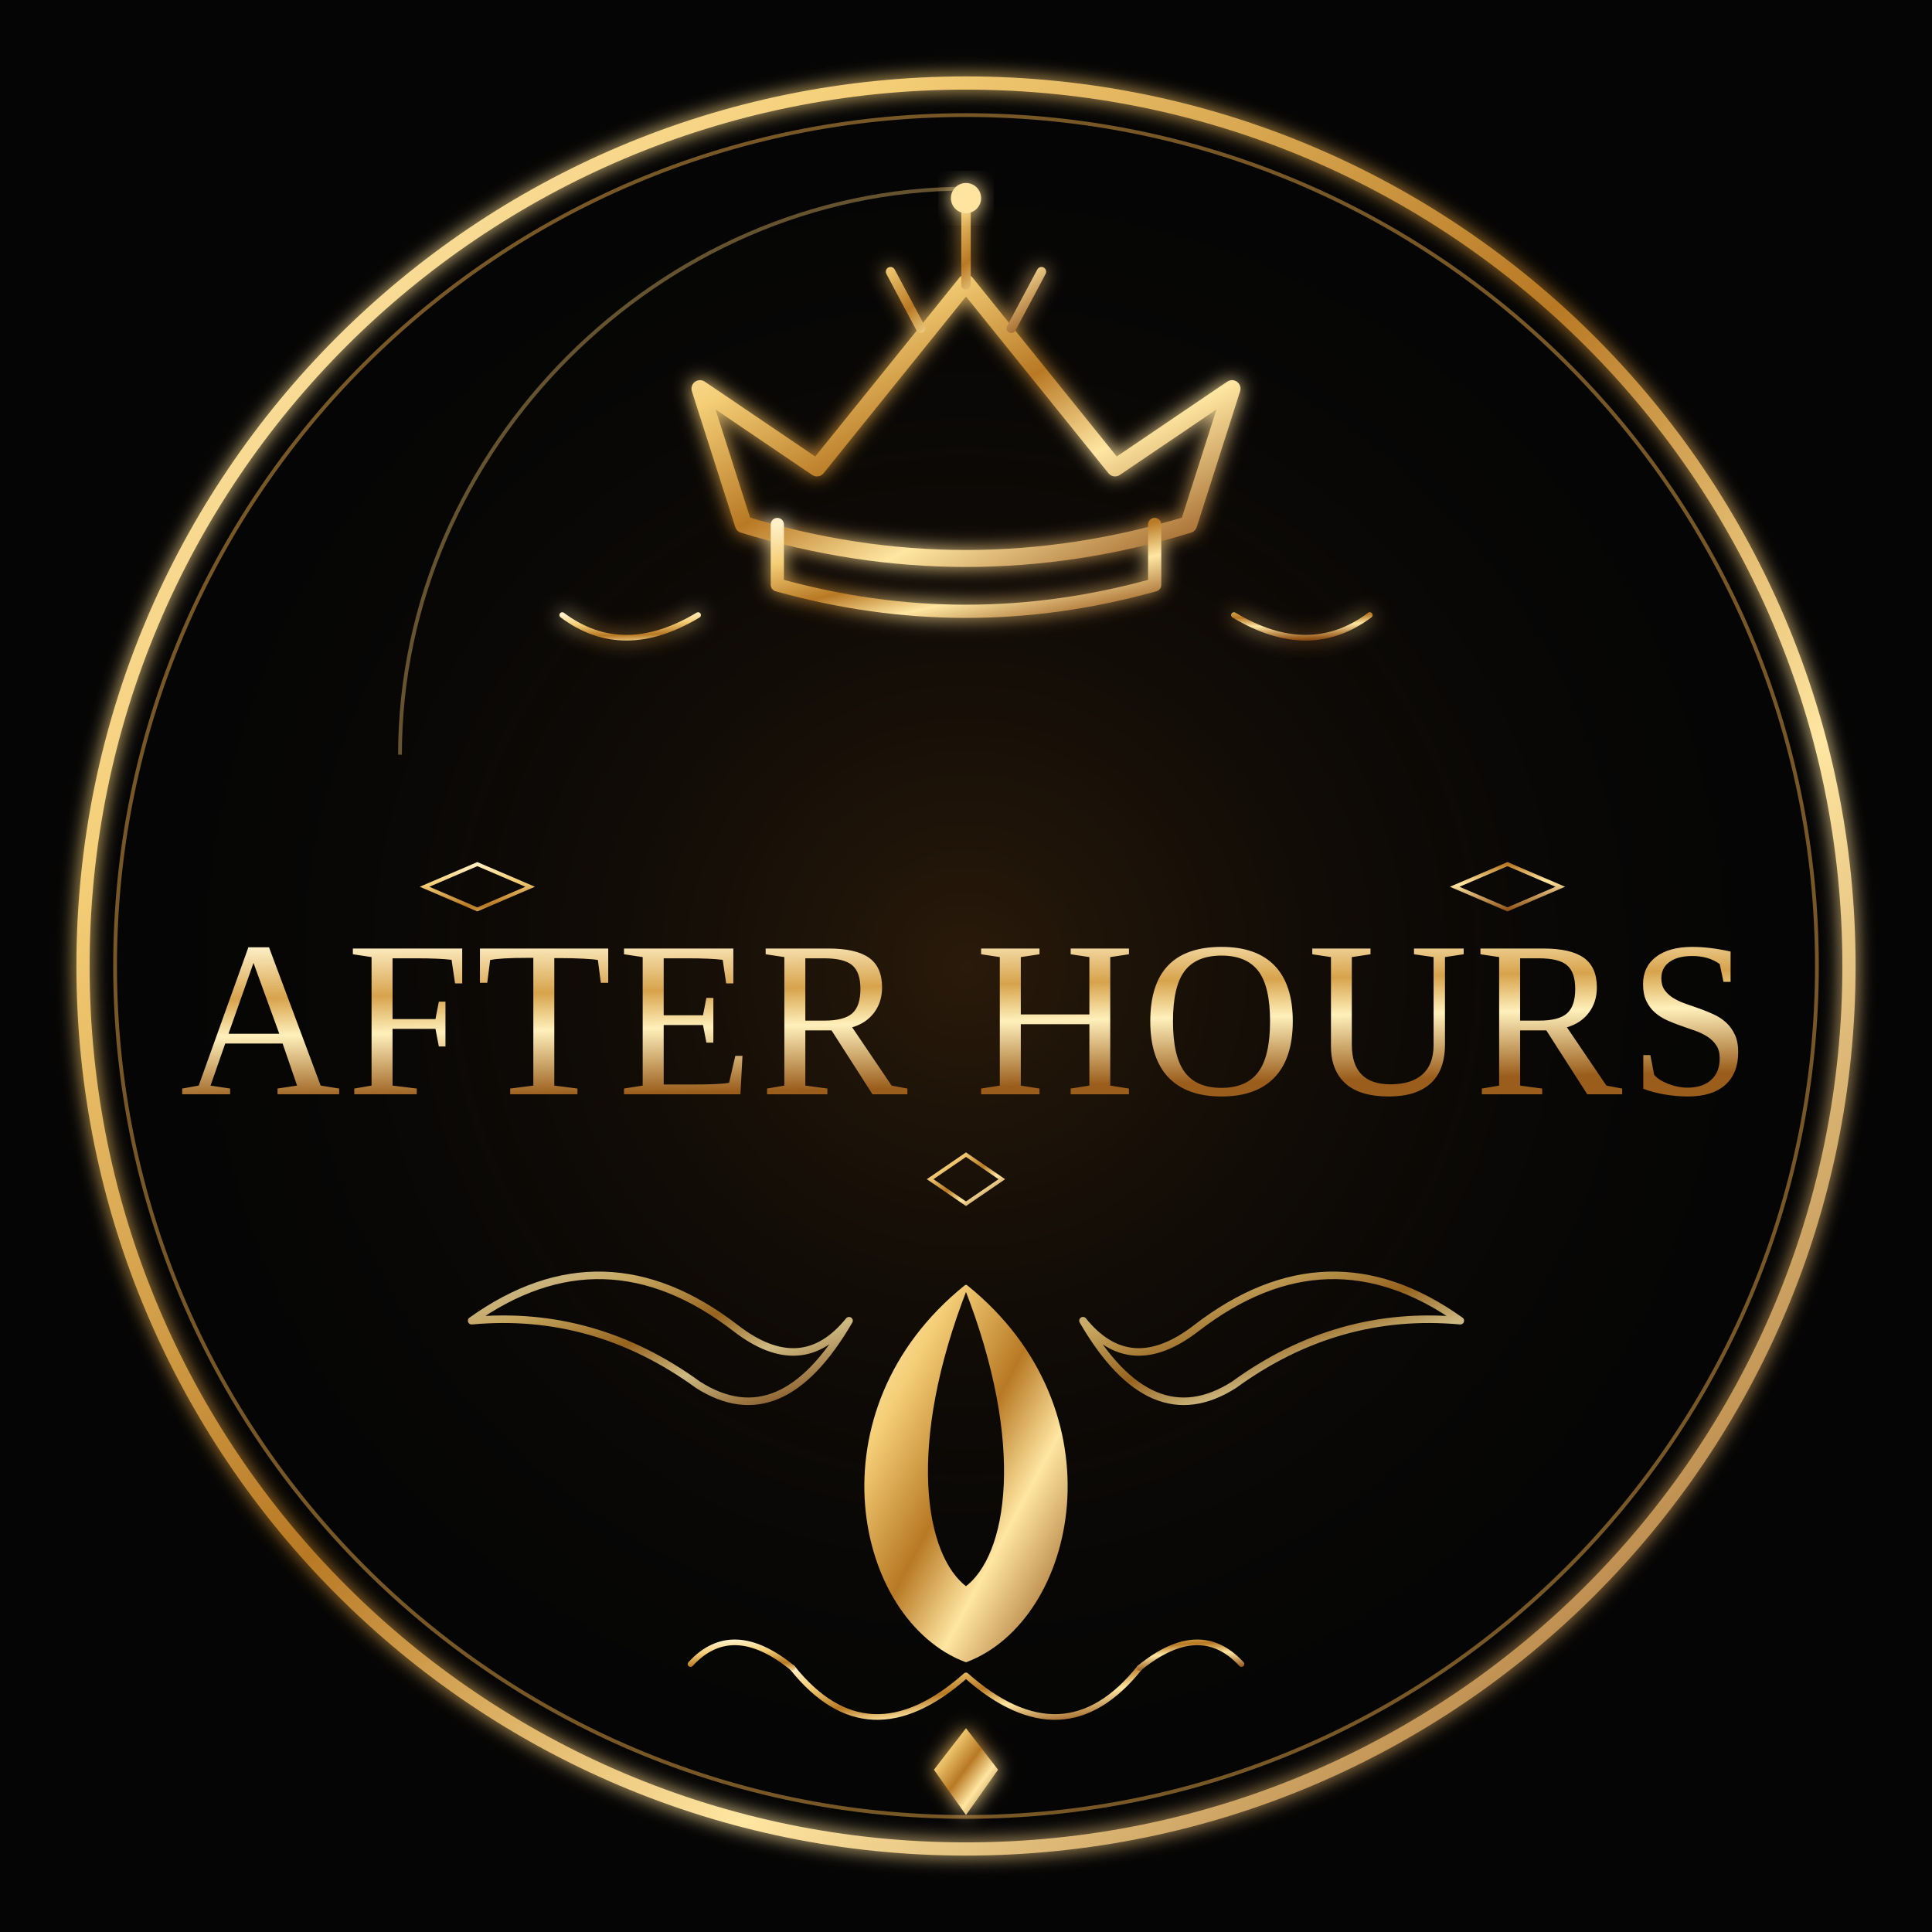
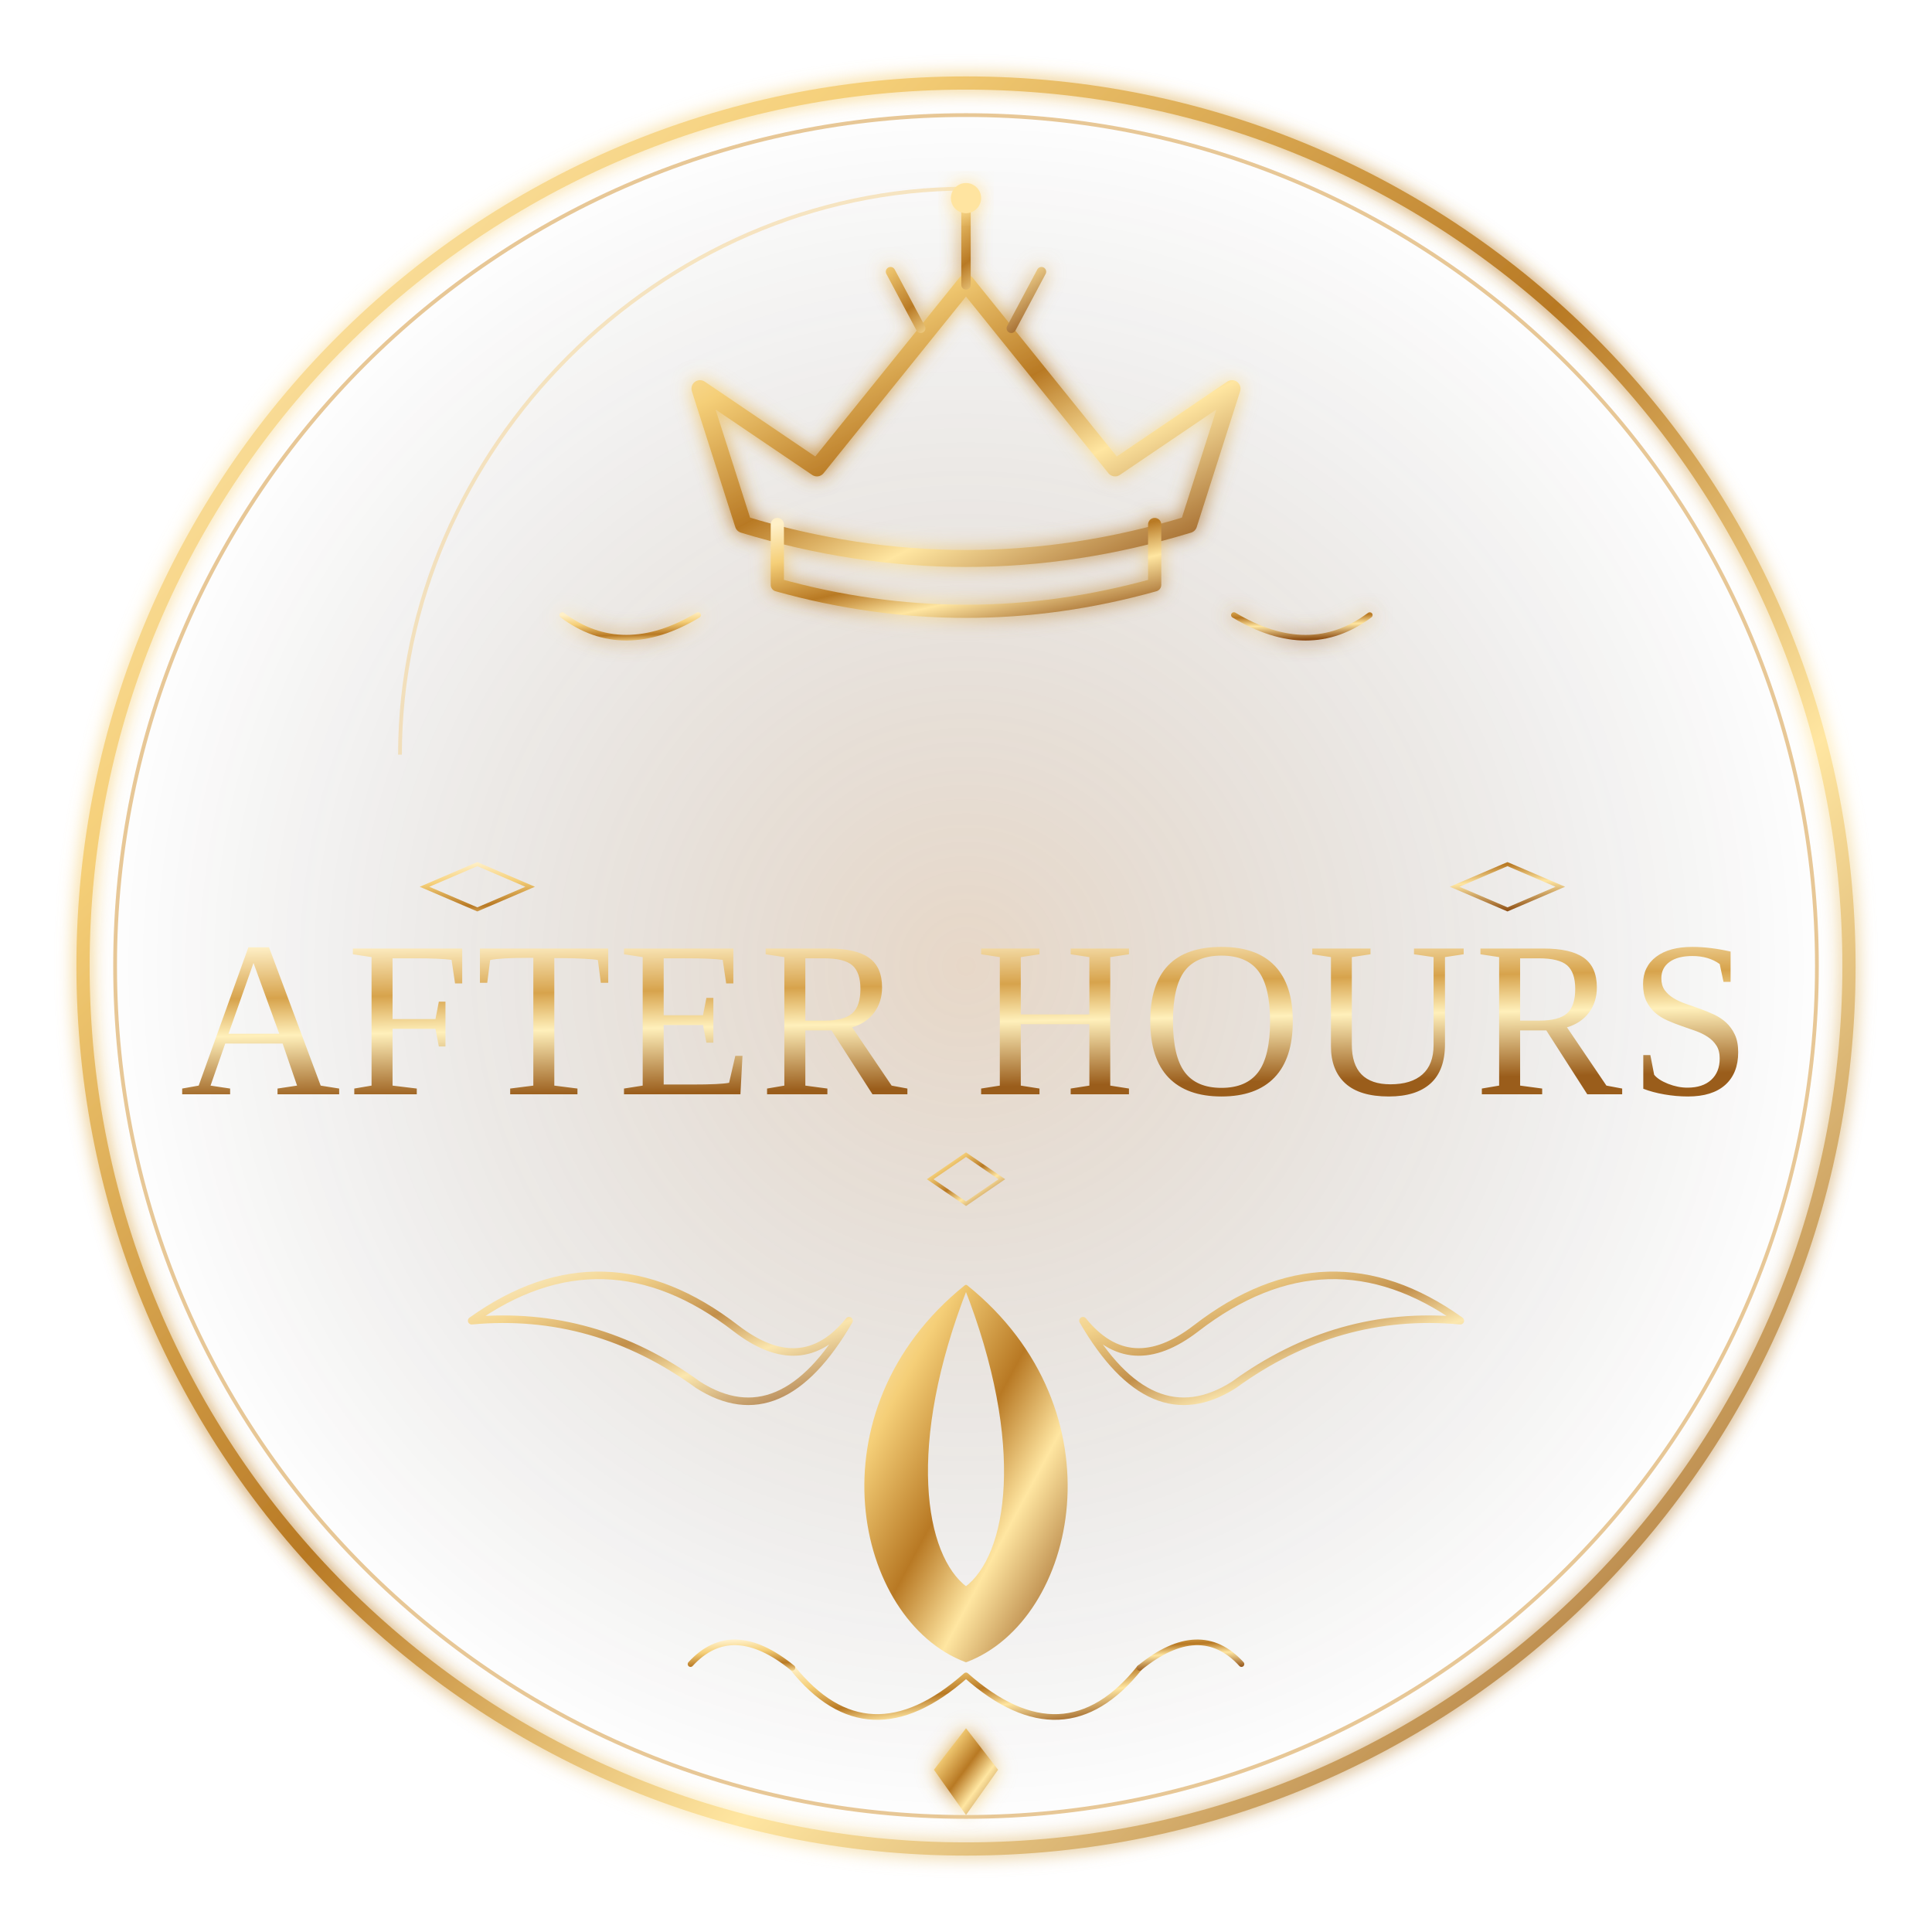
<svg xmlns="http://www.w3.org/2000/svg" viewBox="0 0 1024 1024" role="img" aria-labelledby="title desc">
  <defs>
    <linearGradient id="gold" x1="0" y1="0" x2="1" y2="1">
      <stop stop-color="#fff0c8" />
      <stop offset=".22" stop-color="#f5cf78" />
      <stop offset=".48" stop-color="#b87924" />
      <stop offset=".68" stop-color="#ffe6a1" />
      <stop offset="1" stop-color="#8d4d12" />
    </linearGradient>
    <linearGradient id="goldText" x1="0" y1="0" x2="0.2" y2="1">
      <stop stop-color="#fff1c9" />
      <stop offset=".34" stop-color="#d7a34c" />
      <stop offset=".58" stop-color="#fff0bb" />
      <stop offset="1" stop-color="#9a5d1b" />
    </linearGradient>
    <radialGradient id="halo">
      <stop stop-color="#9c5b19" stop-opacity=".24" />
      <stop offset="1" stop-color="#050505" stop-opacity="0" />
    </radialGradient>
    <filter id="glow" x="-40%" y="-40%" width="180%" height="180%">
      <feGaussianBlur stdDeviation="5" result="blur" />
      <feMerge>
        <feMergeNode in="blur" />
        <feMergeNode in="SourceGraphic" />
      </feMerge>
    </filter>
    <filter id="softGlow" x="-40%" y="-40%" width="180%" height="180%">
      <feGaussianBlur stdDeviation="12" />
    </filter>
  </defs>
-   <rect width="1024" height="1024" fill="#050505" />
  <circle cx="512" cy="512" r="470" fill="url(#halo)" />
  <circle cx="512" cy="512" r="468" fill="none" stroke="url(#gold)" stroke-width="7" filter="url(#glow)" />
  <circle cx="512" cy="512" r="451" fill="none" stroke="#d59a42" stroke-opacity=".55" stroke-width="2" />
  <path d="M512 100 C350 100 212 238 212 400" fill="none" stroke="#f2c66f" stroke-opacity=".4" stroke-width="2" />
  <g fill="none" stroke="url(#gold)" stroke-linejoin="round" stroke-linecap="round" filter="url(#glow)">
    <path d="M394 278 L371 206 L433 248 L512 150 L591 248 L653 206 L630 278 Q512 314 394 278Z" stroke-width="9" />
    <path d="M412 278 L412 310 Q512 338 612 310 L612 278" stroke-width="7" />
    <path d="M512 151 L512 110 M488 174 L472 144 M536 174 L552 144" stroke-width="5" />
    <path d="M390 324 H634" stroke-width="3" />
    <path d="M370 326 Q330 350 298 326 M654 326 Q694 350 726 326" stroke-width="3" />
  </g>
  <circle cx="512" cy="105" r="8" fill="#ffe4a0" filter="url(#glow)" />
  <path d="M210 470 H814" stroke="url(#gold)" stroke-width="2" opacity=".65" />
  <path d="M225 470 l28 -12 28 12 -28 12z M771 470 l28 -12 28 12 -28 12z" fill="none" stroke="url(#gold)" stroke-width="2" />
  <text x="512" y="580" text-anchor="middle" fill="url(#goldText)" font-family="Cinzel, Georgia, 'Times New Roman', serif" font-size="118" letter-spacing="3">AFTER HOURS</text>
  <path d="M208 625 H816" stroke="url(#gold)" stroke-width="2" opacity=".75" />
  <path d="M512 612 l19 13 -19 13 -19 -13z" fill="none" stroke="url(#gold)" stroke-width="2" />
  <g fill="none" stroke="url(#gold)" stroke-width="4" stroke-linecap="round" stroke-linejoin="round">
    <path d="M250 700 Q320 650 390 704 Q425 731 450 700 Q414 762 370 734 Q315 694 250 700Z" opacity=".8" />
    <path d="M774 700 Q704 650 634 704 Q599 731 574 700 Q610 762 654 734 Q709 694 774 700Z" opacity=".8" />
    <path d="M512 682 C430 748 454 858 512 880 C570 858 594 748 512 682 C545 766 535 825 512 842 C489 825 479 766 512 682Z" fill="url(#gold)" stroke-width="2" />
    <path d="M512 888 Q460 934 420 884 M512 888 Q564 934 604 884" stroke-width="3" />
    <path d="M420 884 Q388 858 366 882 M604 884 Q636 858 658 882" stroke-width="3" />
  </g>
  <path d="M512 916 l-17 22 17 24 17 -24z" fill="url(#gold)" filter="url(#glow)" />
  <path d="M300 950 H724" stroke="url(#gold)" stroke-width="2" opacity=".6" />
</svg>
